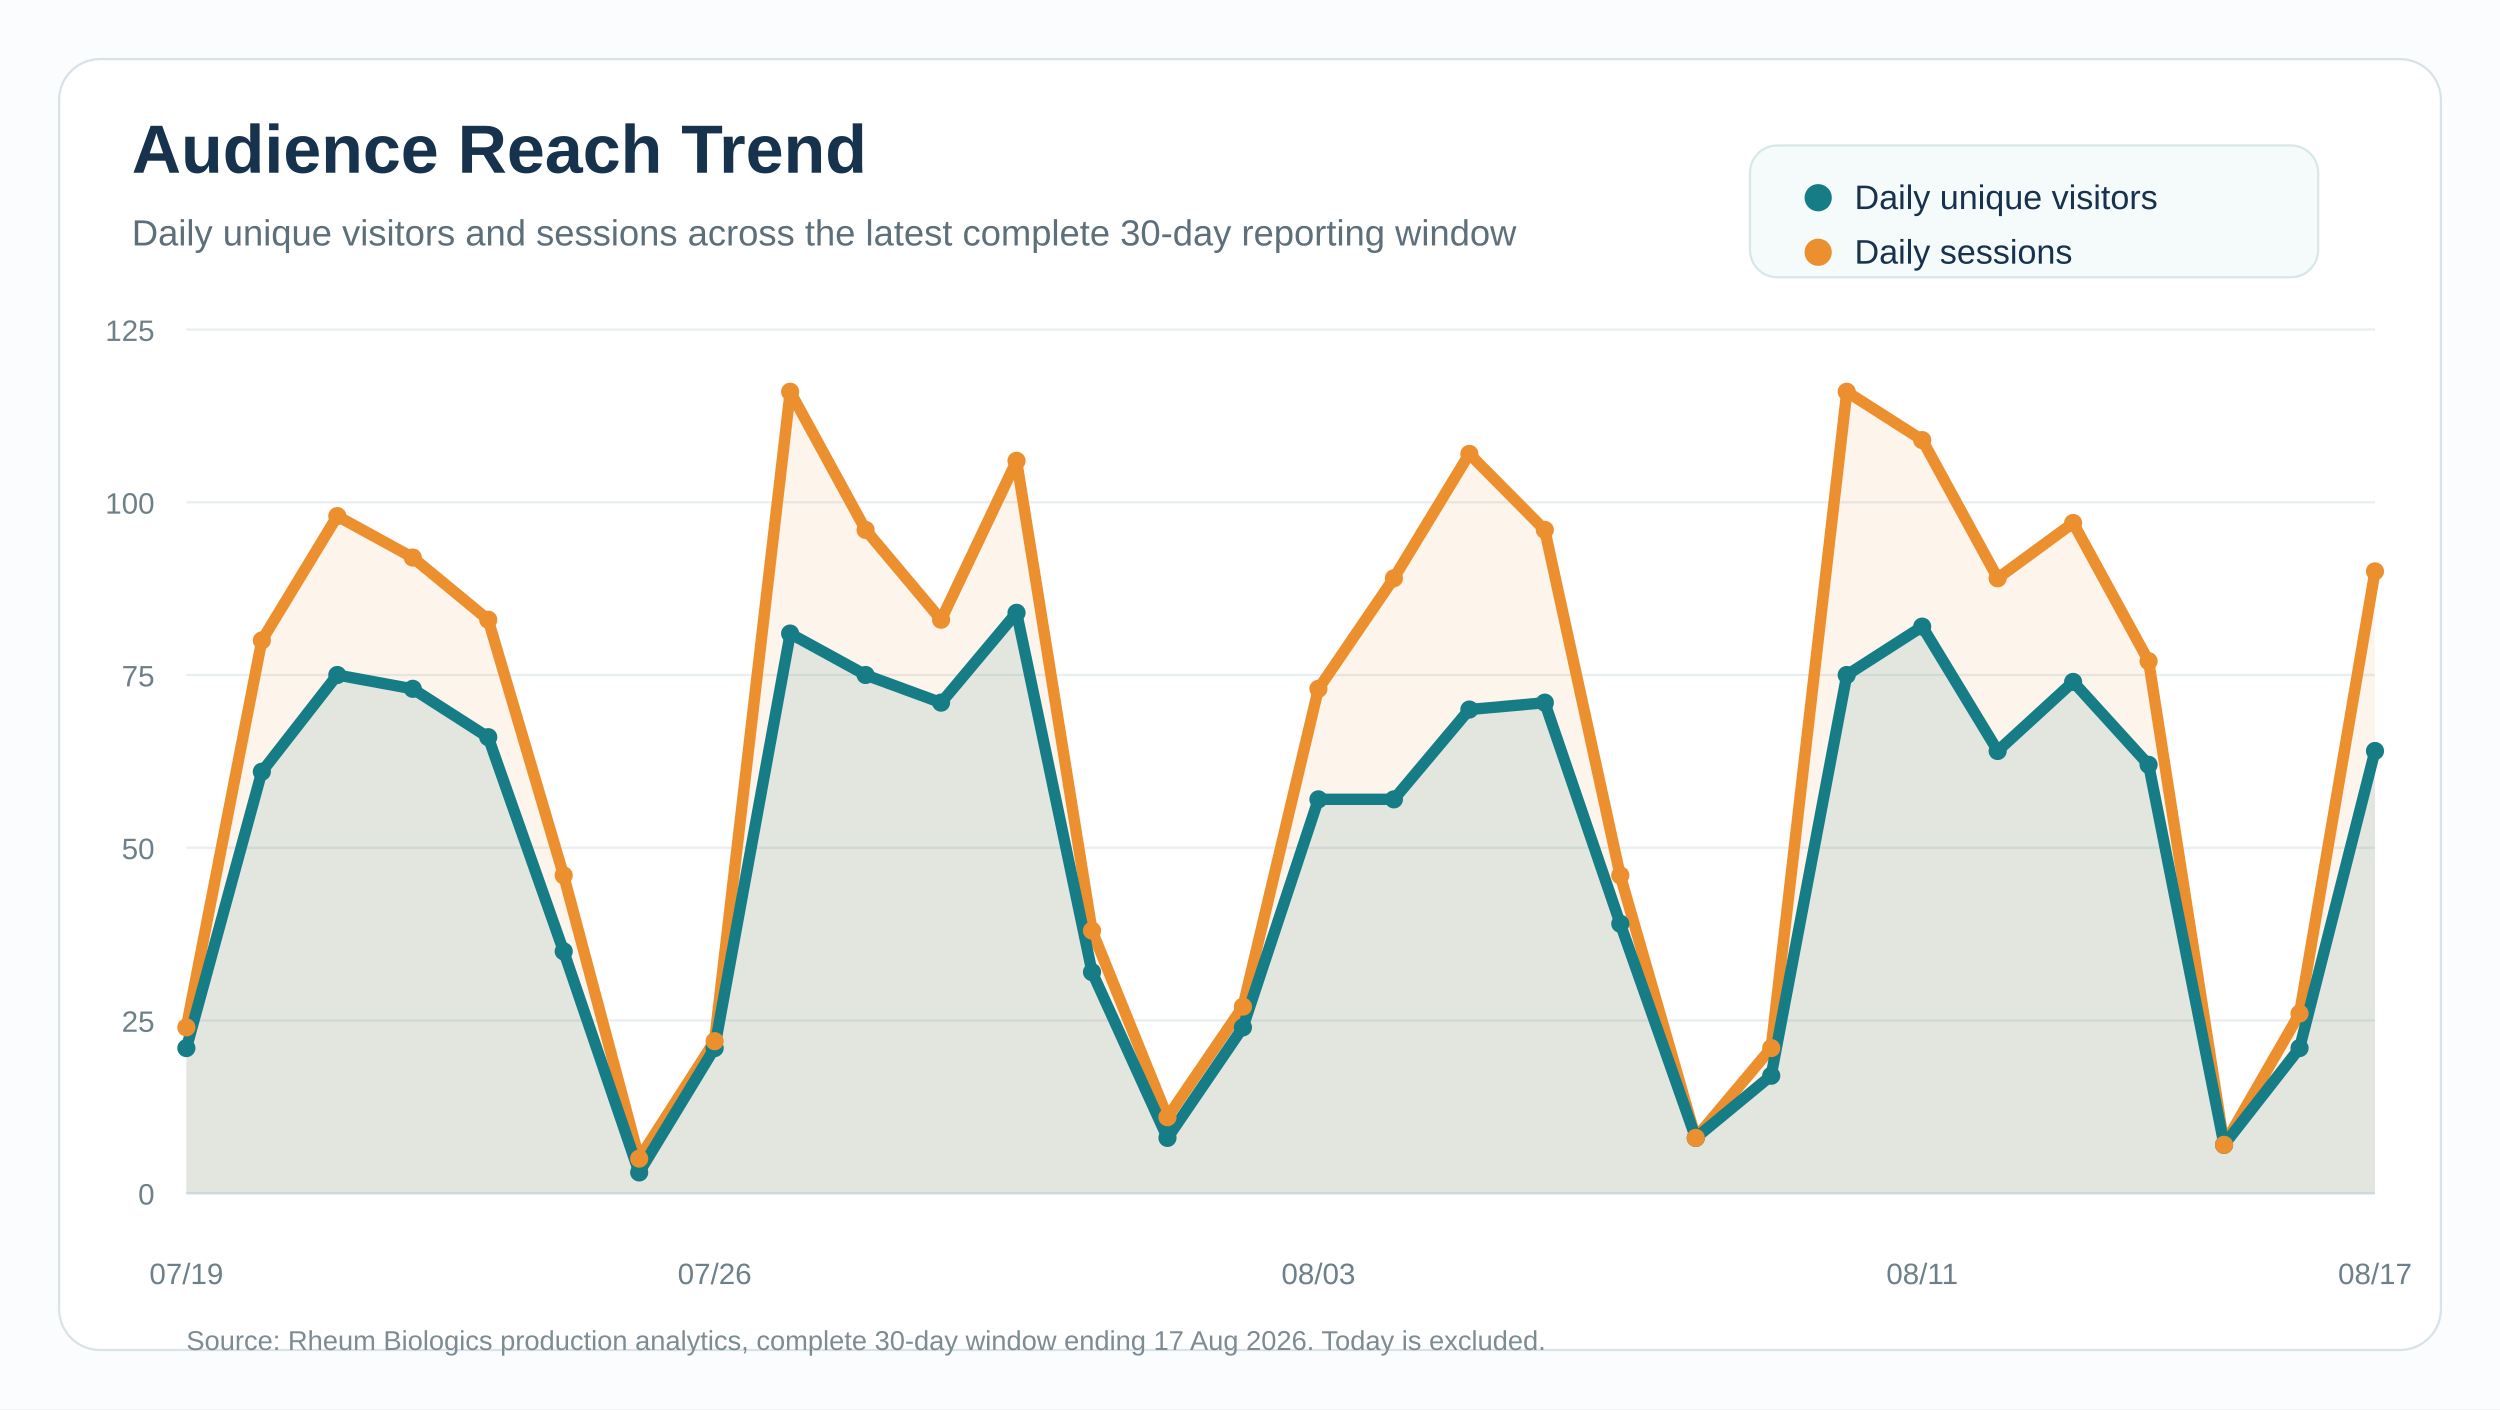
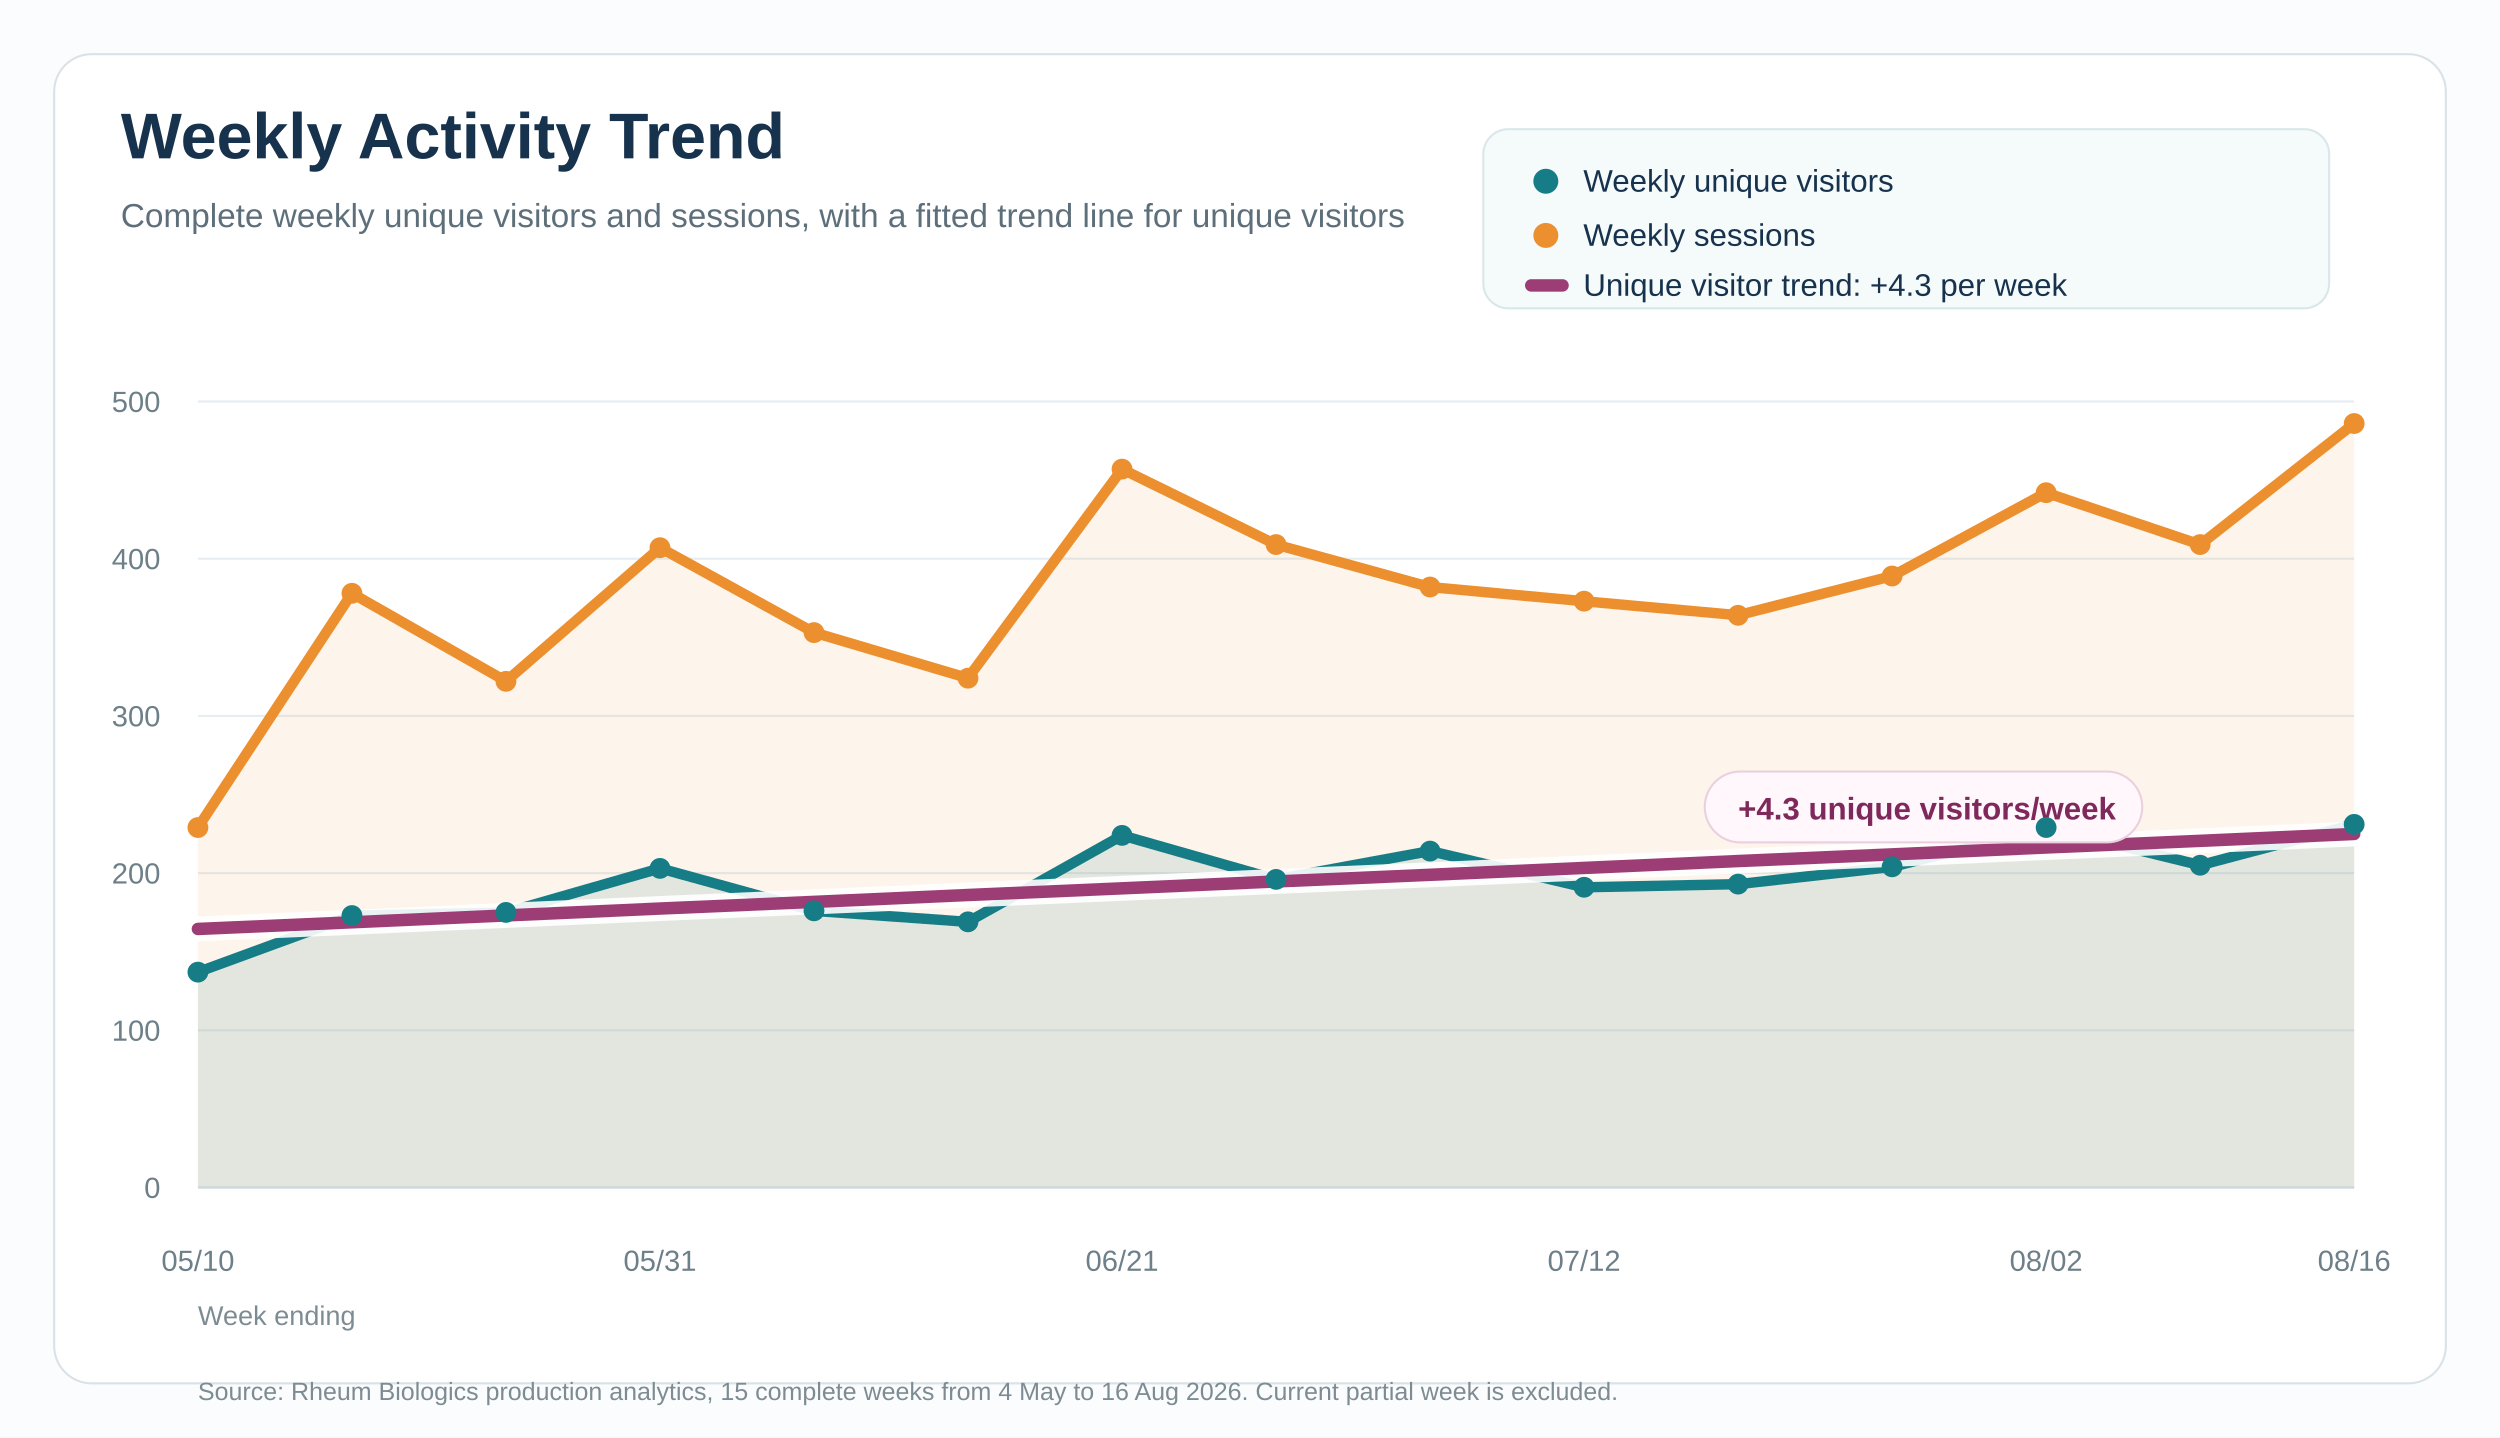
- <svg xmlns="http://www.w3.org/2000/svg" width="1100" height="620" viewBox="0 0 1100 620">
-   <rect width="1100" height="620" fill="#fbfcfd" />
-   <rect x="26" y="26" width="1048" height="568" rx="18" fill="#ffffff" stroke="#d9e2e7" />
-   <text x="58" y="76" font-family="Arial, sans-serif" font-size="30" font-weight="700" fill="#17324d">Audience Reach Trend</text>
-   <text x="58" y="108" font-family="Arial, sans-serif" font-size="16" fill="#5d6f7a">Daily unique visitors and sessions across the latest complete 30-day reporting window</text>
-   <line x1="82" y1="525" x2="1045" y2="525" stroke="#e8eef2" />
-   <text x="68" y="530" text-anchor="end" font-family="Arial, sans-serif" font-size="13" fill="#6d7f88">0</text>
-   <line x1="82" y1="449" x2="1045" y2="449" stroke="#e8eef2" />
-   <text x="68" y="454" text-anchor="end" font-family="Arial, sans-serif" font-size="13" fill="#6d7f88">25</text>
-   <line x1="82" y1="373" x2="1045" y2="373" stroke="#e8eef2" />
-   <text x="68" y="378" text-anchor="end" font-family="Arial, sans-serif" font-size="13" fill="#6d7f88">50</text>
-   <line x1="82" y1="297" x2="1045" y2="297" stroke="#e8eef2" />
-   <text x="68" y="302" text-anchor="end" font-family="Arial, sans-serif" font-size="13" fill="#6d7f88">75</text>
-   <line x1="82" y1="221" x2="1045" y2="221" stroke="#e8eef2" />
-   <text x="68" y="226" text-anchor="end" font-family="Arial, sans-serif" font-size="13" fill="#6d7f88">100</text>
-   <line x1="82" y1="145" x2="1045" y2="145" stroke="#e8eef2" />
-   <text x="68" y="150" text-anchor="end" font-family="Arial, sans-serif" font-size="13" fill="#6d7f88">125</text>
-   <polygon points="82,525 82.0,452.0 115.2,281.8 148.4,227.1 181.6,245.3 214.8,272.7 248.0,385.2 281.2,509.8 314.4,458.1 347.7,172.4 380.9,233.2 414.1,272.7 447.3,202.8 480.5,409.5 513.7,491.6 546.9,442.9 580.1,303.1 613.3,254.4 646.5,199.7 679.7,233.2 712.9,385.2 746.1,500.7 779.3,461.2 812.6,172.4 845.8,193.6 879.0,254.4 912.2,230.1 945.4,290.9 978.6,503.7 1011.8,446.0 1045.0,251.4 1045,525" fill="#ec8f2e" opacity="0.10" />
-   <polygon points="82,525 82.0,461.2 115.2,339.6 148.4,297.0 181.6,303.1 214.8,324.4 248.0,418.6 281.2,515.9 314.4,461.2 347.7,278.8 380.9,297.0 414.1,309.2 447.3,269.6 480.5,427.7 513.7,500.7 546.9,452.0 580.1,351.7 613.3,351.7 646.5,312.2 679.7,309.2 712.9,406.4 746.1,500.7 779.3,473.3 812.6,297.0 845.8,275.7 879.0,330.4 912.2,300.0 945.4,336.5 978.6,503.7 1011.8,461.2 1045.0,330.4 1045,525" fill="#167d86" opacity="0.12" />
-   <polyline points="82.0,452.0 115.2,281.8 148.4,227.1 181.6,245.3 214.8,272.7 248.0,385.2 281.2,509.8 314.4,458.1 347.7,172.4 380.9,233.2 414.1,272.7 447.3,202.8 480.5,409.5 513.7,491.6 546.9,442.9 580.1,303.1 613.3,254.4 646.5,199.7 679.7,233.2 712.9,385.2 746.1,500.7 779.3,461.2 812.6,172.4 845.8,193.6 879.0,254.4 912.2,230.1 945.4,290.9 978.6,503.7 1011.8,446.0 1045.0,251.4" fill="none" stroke="#ec8f2e" stroke-width="5" stroke-linecap="round" stroke-linejoin="round" />
-   <polyline points="82.0,461.2 115.2,339.6 148.4,297.0 181.6,303.1 214.8,324.4 248.0,418.6 281.2,515.9 314.4,461.2 347.7,278.8 380.9,297.0 414.1,309.2 447.3,269.6 480.5,427.7 513.7,500.7 546.9,452.0 580.1,351.7 613.3,351.7 646.5,312.2 679.7,309.2 712.9,406.4 746.1,500.7 779.3,473.3 812.6,297.0 845.8,275.7 879.0,330.4 912.2,300.0 945.4,336.5 978.6,503.7 1011.8,461.2 1045.0,330.4" fill="none" stroke="#167d86" stroke-width="5" stroke-linecap="round" stroke-linejoin="round" />
-   <circle cx="82" cy="461.16" r="4" fill="#167d86" />
-   <circle cx="82" cy="452.04" r="4" fill="#ec8f2e" />
-   <circle cx="115.207" cy="339.56" r="4" fill="#167d86" />
-   <circle cx="115.207" cy="281.8" r="4" fill="#ec8f2e" />
-   <circle cx="148.414" cy="297" r="4" fill="#167d86" />
-   <circle cx="148.414" cy="227.08" r="4" fill="#ec8f2e" />
-   <circle cx="181.621" cy="303.08" r="4" fill="#167d86" />
-   <circle cx="181.621" cy="245.32" r="4" fill="#ec8f2e" />
-   <circle cx="214.828" cy="324.36" r="4" fill="#167d86" />
-   <circle cx="214.828" cy="272.68" r="4" fill="#ec8f2e" />
-   <circle cx="248.034" cy="418.6" r="4" fill="#167d86" />
-   <circle cx="248.034" cy="385.16" r="4" fill="#ec8f2e" />
-   <circle cx="281.241" cy="515.88" r="4" fill="#167d86" />
-   <circle cx="281.241" cy="509.8" r="4" fill="#ec8f2e" />
-   <circle cx="314.448" cy="461.16" r="4" fill="#167d86" />
-   <circle cx="314.448" cy="458.12" r="4" fill="#ec8f2e" />
-   <circle cx="347.655" cy="278.76" r="4" fill="#167d86" />
-   <circle cx="347.655" cy="172.36" r="4" fill="#ec8f2e" />
-   <circle cx="380.862" cy="297" r="4" fill="#167d86" />
-   <circle cx="380.862" cy="233.16" r="4" fill="#ec8f2e" />
-   <circle cx="414.069" cy="309.16" r="4" fill="#167d86" />
-   <circle cx="414.069" cy="272.68" r="4" fill="#ec8f2e" />
-   <circle cx="447.276" cy="269.64" r="4" fill="#167d86" />
-   <circle cx="447.276" cy="202.76" r="4" fill="#ec8f2e" />
-   <circle cx="480.483" cy="427.72" r="4" fill="#167d86" />
-   <circle cx="480.483" cy="409.48" r="4" fill="#ec8f2e" />
-   <circle cx="513.69" cy="500.68" r="4" fill="#167d86" />
-   <circle cx="513.69" cy="491.56" r="4" fill="#ec8f2e" />
-   <circle cx="546.897" cy="452.04" r="4" fill="#167d86" />
-   <circle cx="546.897" cy="442.92" r="4" fill="#ec8f2e" />
-   <circle cx="580.103" cy="351.72" r="4" fill="#167d86" />
-   <circle cx="580.103" cy="303.08" r="4" fill="#ec8f2e" />
-   <circle cx="613.31" cy="351.72" r="4" fill="#167d86" />
-   <circle cx="613.31" cy="254.44" r="4" fill="#ec8f2e" />
-   <circle cx="646.517" cy="312.2" r="4" fill="#167d86" />
-   <circle cx="646.517" cy="199.72" r="4" fill="#ec8f2e" />
-   <circle cx="679.724" cy="309.16" r="4" fill="#167d86" />
-   <circle cx="679.724" cy="233.16" r="4" fill="#ec8f2e" />
-   <circle cx="712.931" cy="406.44" r="4" fill="#167d86" />
-   <circle cx="712.931" cy="385.16" r="4" fill="#ec8f2e" />
-   <circle cx="746.138" cy="500.68" r="4" fill="#167d86" />
-   <circle cx="746.138" cy="500.68" r="4" fill="#ec8f2e" />
-   <circle cx="779.345" cy="473.32" r="4" fill="#167d86" />
-   <circle cx="779.345" cy="461.16" r="4" fill="#ec8f2e" />
-   <circle cx="812.552" cy="297" r="4" fill="#167d86" />
-   <circle cx="812.552" cy="172.36" r="4" fill="#ec8f2e" />
-   <circle cx="845.759" cy="275.72" r="4" fill="#167d86" />
-   <circle cx="845.759" cy="193.64" r="4" fill="#ec8f2e" />
-   <circle cx="878.966" cy="330.44" r="4" fill="#167d86" />
-   <circle cx="878.966" cy="254.44" r="4" fill="#ec8f2e" />
-   <circle cx="912.172" cy="300.04" r="4" fill="#167d86" />
-   <circle cx="912.172" cy="230.12" r="4" fill="#ec8f2e" />
-   <circle cx="945.379" cy="336.52" r="4" fill="#167d86" />
-   <circle cx="945.379" cy="290.92" r="4" fill="#ec8f2e" />
-   <circle cx="978.586" cy="503.72" r="4" fill="#167d86" />
-   <circle cx="978.586" cy="503.72" r="4" fill="#ec8f2e" />
-   <circle cx="1011.793" cy="461.16" r="4" fill="#167d86" />
-   <circle cx="1011.793" cy="445.96" r="4" fill="#ec8f2e" />
-   <circle cx="1045" cy="330.44" r="4" fill="#167d86" />
-   <circle cx="1045" cy="251.4" r="4" fill="#ec8f2e" />
-   <line x1="82" y1="525" x2="1045" y2="525" stroke="#cdd8de" />
-   <text x="82" y="565" text-anchor="middle" font-family="Arial, sans-serif" font-size="13" fill="#6d7f88">07/19</text>
-   <text x="314.448" y="565" text-anchor="middle" font-family="Arial, sans-serif" font-size="13" fill="#6d7f88">07/26</text>
-   <text x="580.103" y="565" text-anchor="middle" font-family="Arial, sans-serif" font-size="13" fill="#6d7f88">08/03</text>
-   <text x="845.759" y="565" text-anchor="middle" font-family="Arial, sans-serif" font-size="13" fill="#6d7f88">08/11</text>
-   <text x="1045" y="565" text-anchor="middle" font-family="Arial, sans-serif" font-size="13" fill="#6d7f88">08/17</text>
-   <rect x="770" y="64" width="250" height="58" rx="12" fill="#f5fafb" stroke="#d9e7e9" />
-   <circle cx="800" cy="87" r="6" fill="#167d86" />
-   <text x="816" y="92" font-family="Arial, sans-serif" font-size="15" fill="#17324d">Daily unique visitors</text>
-   <circle cx="800" cy="111" r="6" fill="#ec8f2e" />
-   <text x="816" y="116" font-family="Arial, sans-serif" font-size="15" fill="#17324d">Daily sessions</text>
-   <text x="82" y="594" font-family="Arial, sans-serif" font-size="12" fill="#7d8b92">Source: Rheum Biologics production analytics, complete 30-day window ending 17 Aug 2026. Today is excluded.</text>
+ <svg xmlns="http://www.w3.org/2000/svg" width="1200" height="690" viewBox="0 0 1200 690">
+   <rect width="1200" height="690" fill="#fbfcfd" />
+   <rect x="26" y="26" width="1148" height="638" rx="18" fill="#ffffff" stroke="#d9e2e7" />
+   <text x="58" y="76" font-family="Arial, sans-serif" font-size="31" font-weight="700" fill="#17324d">Weekly Activity Trend</text>
+   <text x="58" y="109" font-family="Arial, sans-serif" font-size="16" fill="#5d6f7a">Complete weekly unique visitors and sessions, with a fitted trend line for unique visitors</text>
+   <line x1="95" y1="570" x2="1130" y2="570" stroke="#e6edf1" />
+   <text x="77" y="575" text-anchor="end" font-family="Arial, sans-serif" font-size="14" fill="#6d7f88">0</text>
+   <line x1="95" y1="494.545" x2="1130" y2="494.545" stroke="#e6edf1" />
+   <text x="77" y="499.545" text-anchor="end" font-family="Arial, sans-serif" font-size="14" fill="#6d7f88">100</text>
+   <line x1="95" y1="419.091" x2="1130" y2="419.091" stroke="#e6edf1" />
+   <text x="77" y="424.091" text-anchor="end" font-family="Arial, sans-serif" font-size="14" fill="#6d7f88">200</text>
+   <line x1="95" y1="343.636" x2="1130" y2="343.636" stroke="#e6edf1" />
+   <text x="77" y="348.636" text-anchor="end" font-family="Arial, sans-serif" font-size="14" fill="#6d7f88">300</text>
+   <line x1="95" y1="268.182" x2="1130" y2="268.182" stroke="#e6edf1" />
+   <text x="77" y="273.182" text-anchor="end" font-family="Arial, sans-serif" font-size="14" fill="#6d7f88">400</text>
+   <line x1="95" y1="192.727" x2="1130" y2="192.727" stroke="#e6edf1" />
+   <text x="77" y="197.727" text-anchor="end" font-family="Arial, sans-serif" font-size="14" fill="#6d7f88">500</text>
+   <polygon points="95,570 95.0,397.2 168.9,284.8 242.9,327.0 316.8,262.9 390.7,303.6 464.6,325.5 538.6,225.2 612.5,261.4 686.4,281.8 760.4,288.6 834.3,295.3 908.2,276.5 982.1,236.5 1056.1,261.4 1130.0,203.3 1130,570" fill="#ec8f2e" opacity="0.10" />
+   <polygon points="95,570 95.0,466.6 168.9,439.5 242.9,438.0 316.8,416.8 390.7,437.2 464.6,442.5 538.6,401.0 612.5,422.1 686.4,408.5 760.4,425.9 834.3,424.4 908.2,416.1 982.1,397.2 1056.1,415.3 1130.0,395.7 1130,570" fill="#167d86" opacity="0.12" />
+   <polyline points="95.0,397.2 168.9,284.8 242.9,327.0 316.8,262.9 390.7,303.6 464.6,325.5 538.6,225.2 612.5,261.4 686.4,281.8 760.4,288.6 834.3,295.3 908.2,276.5 982.1,236.5 1056.1,261.4 1130.0,203.3" fill="none" stroke="#ec8f2e" stroke-width="5" stroke-linecap="round" stroke-linejoin="round" />
+   <polyline points="95.0,466.6 168.9,439.5 242.9,438.0 316.8,416.8 390.7,437.2 464.6,442.5 538.6,401.0 612.5,422.1 686.4,408.5 760.4,425.9 834.3,424.4 908.2,416.1 982.1,397.2 1056.1,415.3 1130.0,395.7" fill="none" stroke="#167d86" stroke-width="5" stroke-linecap="round" stroke-linejoin="round" />
+   <polyline points="95.0,445.9 168.9,442.7 242.9,439.4 316.8,436.1 390.7,432.9 464.6,429.6 538.6,426.4 612.5,423.1 686.4,419.9 760.4,416.6 834.3,413.3 908.2,410.1 982.1,406.8 1056.1,403.6 1130.0,400.3" fill="none" stroke="#ffffff" stroke-width="12" stroke-linecap="round" stroke-linejoin="round" opacity="0.9" />
+   <polyline points="95.0,445.9 168.9,442.7 242.9,439.4 316.8,436.1 390.7,432.9 464.6,429.6 538.6,426.4 612.5,423.1 686.4,419.9 760.4,416.6 834.3,413.3 908.2,410.1 982.1,406.8 1056.1,403.6 1130.0,400.3" fill="none" stroke="#9c3d75" stroke-width="6" stroke-linecap="round" stroke-linejoin="round" />
+   <rect x="818.286" y="370.341" width="210" height="34" rx="17" fill="#fff7fb" stroke="#ead0df" />
+   <text x="834.286" y="393.341" font-family="Arial, sans-serif" font-size="15" font-weight="700" fill="#7f285b">+4.3 unique visitors/week</text>
+   <circle cx="95" cy="466.627" r="5" fill="#167d86" />
+   <circle cx="95" cy="397.209" r="5" fill="#ec8f2e" />
+   <circle cx="168.929" cy="439.464" r="5" fill="#167d86" />
+   <circle cx="168.929" cy="284.782" r="5" fill="#ec8f2e" />
+   <circle cx="242.857" cy="437.955" r="5" fill="#167d86" />
+   <circle cx="242.857" cy="327.036" r="5" fill="#ec8f2e" />
+   <circle cx="316.786" cy="416.827" r="5" fill="#167d86" />
+   <circle cx="316.786" cy="262.9" r="5" fill="#ec8f2e" />
+   <circle cx="390.714" cy="437.2" r="5" fill="#167d86" />
+   <circle cx="390.714" cy="303.645" r="5" fill="#ec8f2e" />
+   <circle cx="464.643" cy="442.482" r="5" fill="#167d86" />
+   <circle cx="464.643" cy="325.527" r="5" fill="#ec8f2e" />
+   <circle cx="538.571" cy="400.982" r="5" fill="#167d86" />
+   <circle cx="538.571" cy="225.173" r="5" fill="#ec8f2e" />
+   <circle cx="612.5" cy="422.109" r="5" fill="#167d86" />
+   <circle cx="612.5" cy="261.391" r="5" fill="#ec8f2e" />
+   <circle cx="686.429" cy="408.527" r="5" fill="#167d86" />
+   <circle cx="686.429" cy="281.764" r="5" fill="#ec8f2e" />
+   <circle cx="760.357" cy="425.882" r="5" fill="#167d86" />
+   <circle cx="760.357" cy="288.555" r="5" fill="#ec8f2e" />
+   <circle cx="834.286" cy="424.373" r="5" fill="#167d86" />
+   <circle cx="834.286" cy="295.345" r="5" fill="#ec8f2e" />
+   <circle cx="908.214" cy="416.073" r="5" fill="#167d86" />
+   <circle cx="908.214" cy="276.482" r="5" fill="#ec8f2e" />
+   <circle cx="982.143" cy="397.209" r="5" fill="#167d86" />
+   <circle cx="982.143" cy="236.491" r="5" fill="#ec8f2e" />
+   <circle cx="1056.071" cy="415.318" r="5" fill="#167d86" />
+   <circle cx="1056.071" cy="261.391" r="5" fill="#ec8f2e" />
+   <circle cx="1130" cy="395.7" r="5" fill="#167d86" />
+   <circle cx="1130" cy="203.291" r="5" fill="#ec8f2e" />
+   <line x1="95" y1="570" x2="1130" y2="570" stroke="#cdd8de" />
+   <text x="95" y="610" text-anchor="middle" font-family="Arial, sans-serif" font-size="14" fill="#6d7f88">05/10</text>
+   <text x="316.786" y="610" text-anchor="middle" font-family="Arial, sans-serif" font-size="14" fill="#6d7f88">05/31</text>
+   <text x="538.571" y="610" text-anchor="middle" font-family="Arial, sans-serif" font-size="14" fill="#6d7f88">06/21</text>
+   <text x="760.357" y="610" text-anchor="middle" font-family="Arial, sans-serif" font-size="14" fill="#6d7f88">07/12</text>
+   <text x="982.143" y="610" text-anchor="middle" font-family="Arial, sans-serif" font-size="14" fill="#6d7f88">08/02</text>
+   <text x="1130" y="610" text-anchor="middle" font-family="Arial, sans-serif" font-size="14" fill="#6d7f88">08/16</text>
+   <text x="95" y="636" font-family="Arial, sans-serif" font-size="13" fill="#7d8b92">Week ending</text>
+   <rect x="712" y="62" width="406" height="86" rx="12" fill="#f5fafb" stroke="#d9e7e9" />
+   <circle cx="742" cy="87" r="6" fill="#167d86" />
+   <text x="760" y="92" font-family="Arial, sans-serif" font-size="15" fill="#17324d">Weekly unique visitors</text>
+   <circle cx="742" cy="113" r="6" fill="#ec8f2e" />
+   <text x="760" y="118" font-family="Arial, sans-serif" font-size="15" fill="#17324d">Weekly sessions</text>
+   <line x1="735" y1="137" x2="750" y2="137" stroke="#9c3d75" stroke-width="6" stroke-linecap="round" />
+   <text x="760" y="142" font-family="Arial, sans-serif" font-size="15" fill="#17324d">Unique visitor trend: +4.3 per week</text>
+   <text x="95" y="672" font-family="Arial, sans-serif" font-size="12" fill="#7d8b92">Source: Rheum Biologics production analytics, 15 complete weeks from 4 May to 16 Aug 2026. Current partial week is excluded.</text>
</svg>
